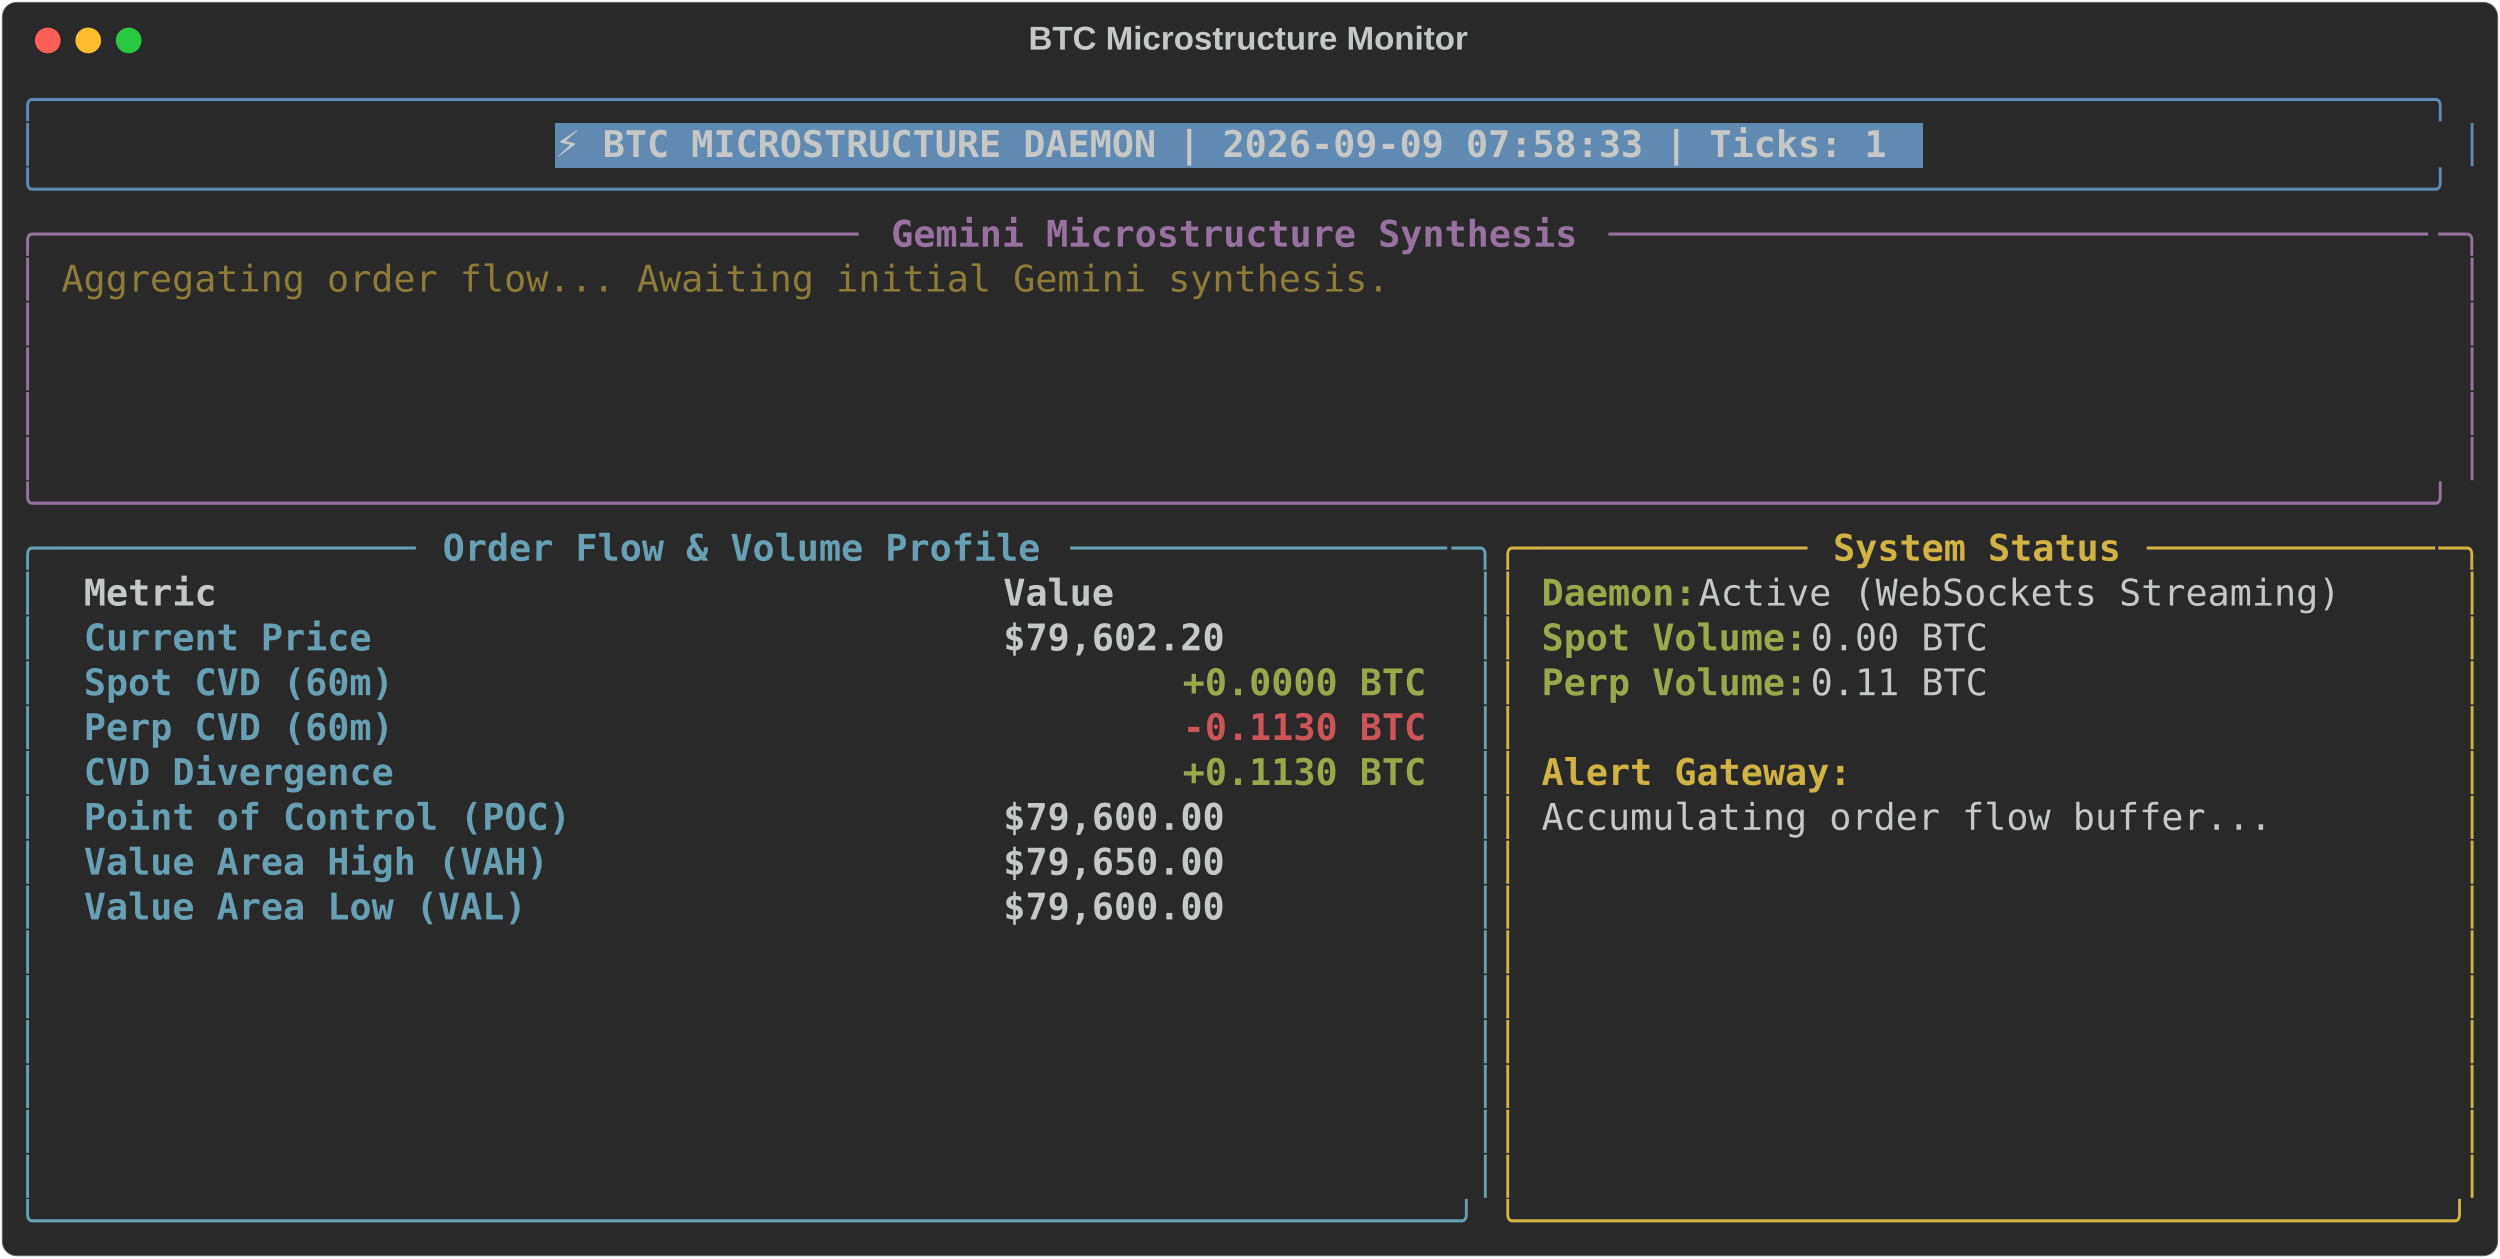
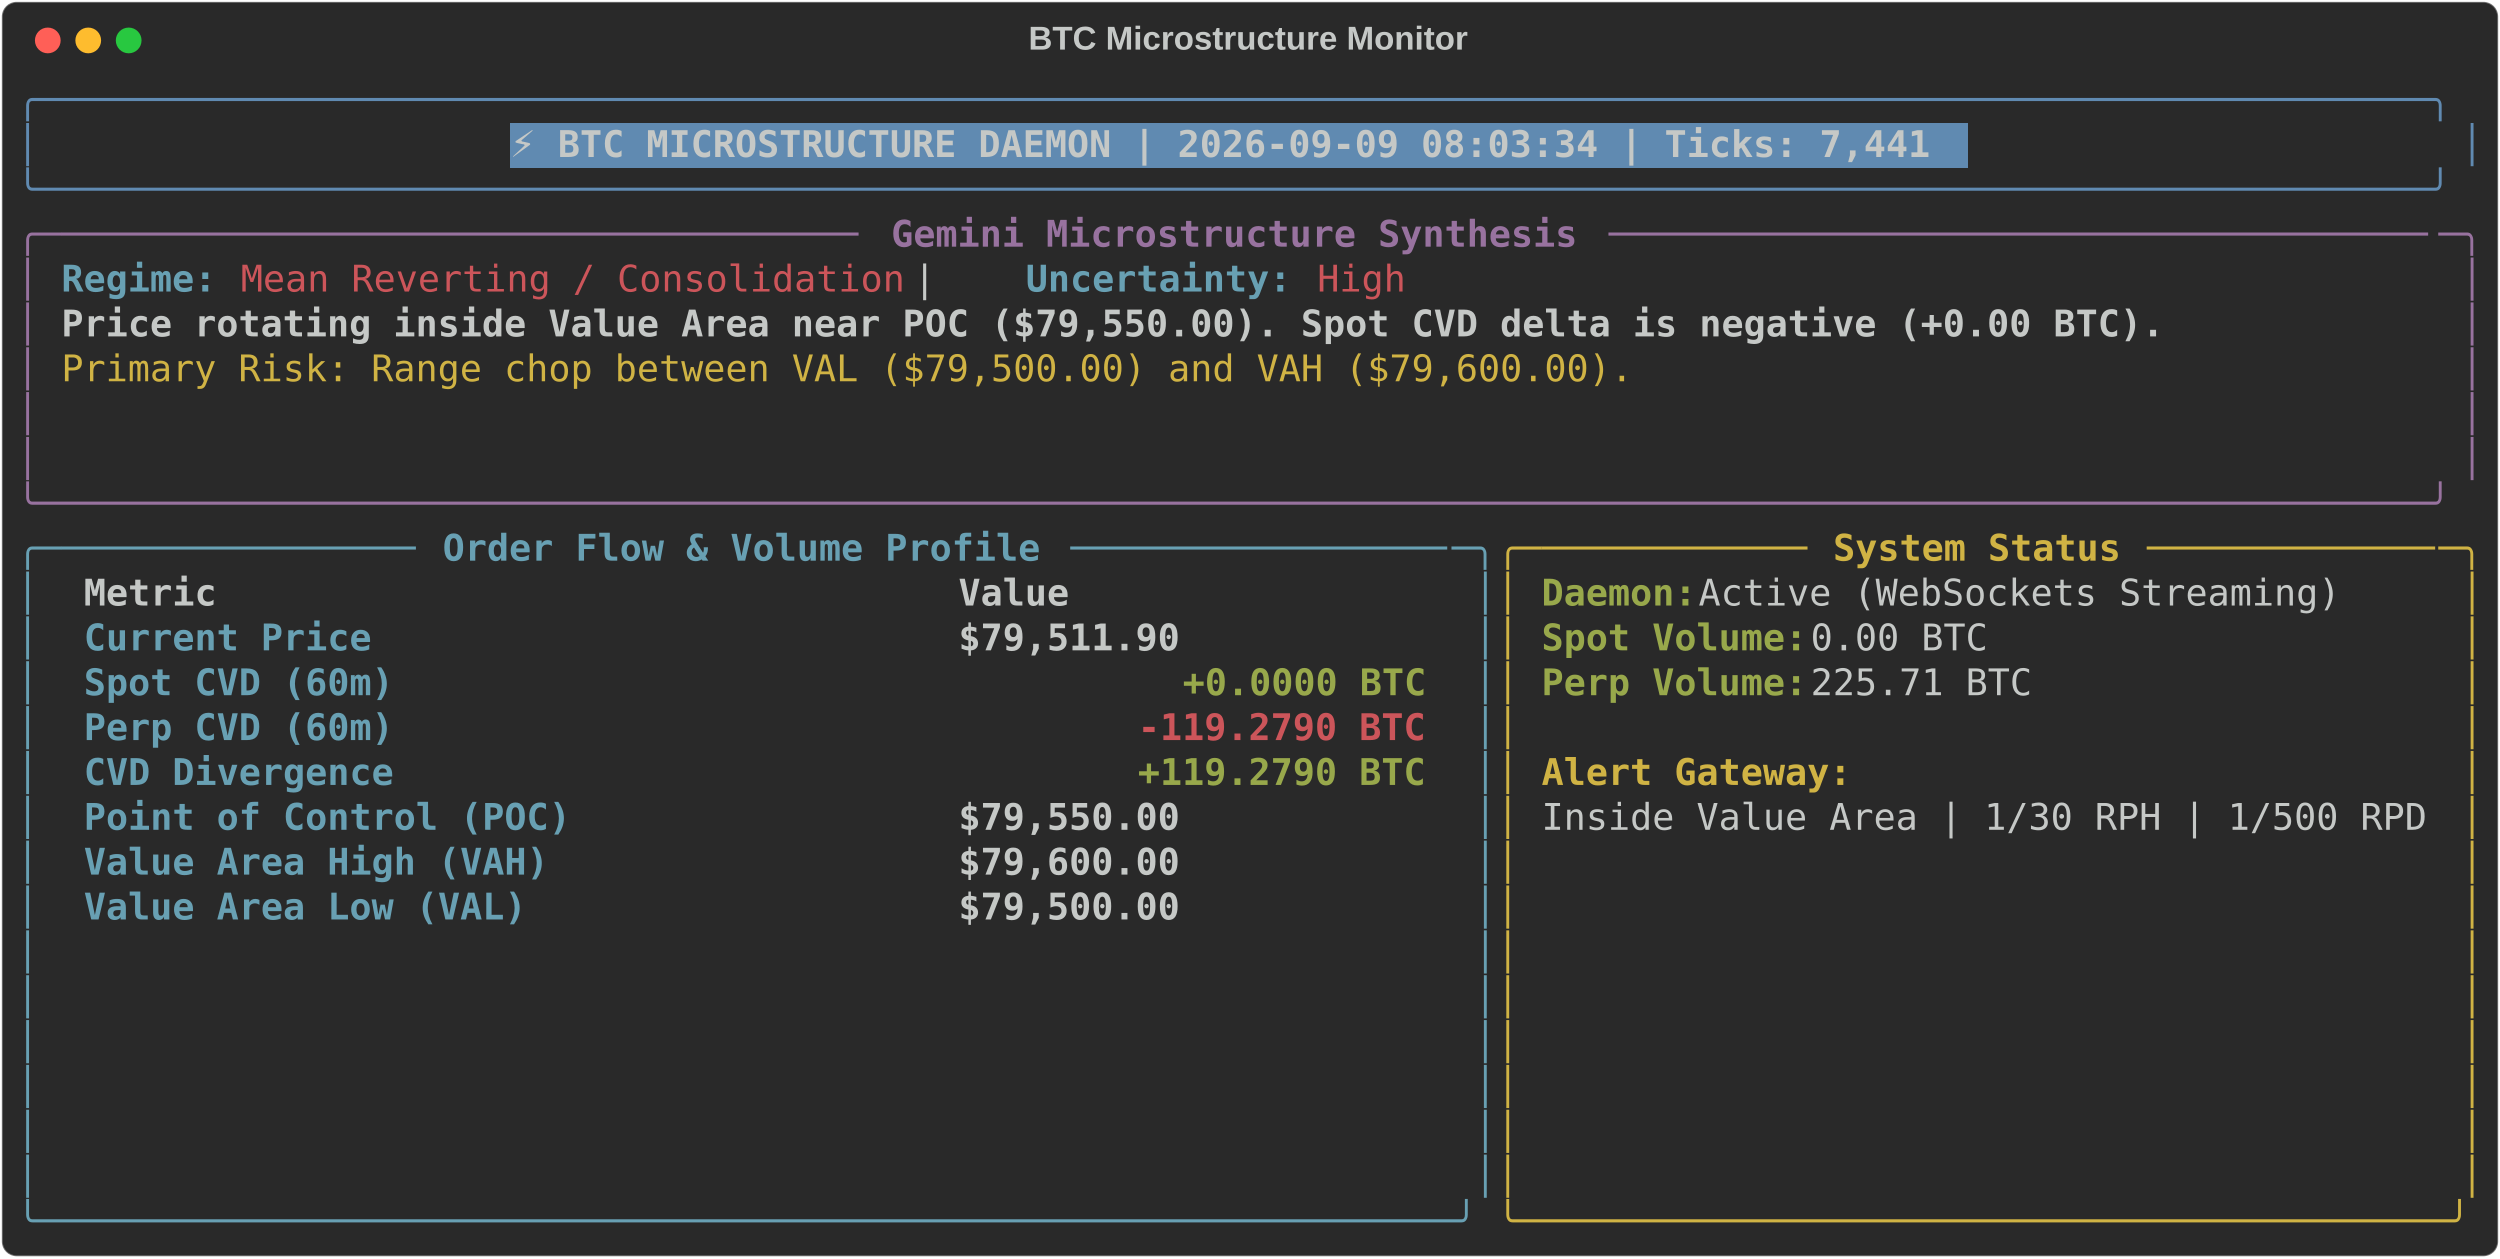
<svg xmlns="http://www.w3.org/2000/svg" class="rich-terminal" viewBox="0 0 1360 684.4">
  <style>

    @font-face {
        font-family: "Fira Code";
        src: local("FiraCode-Regular"),
                url("https://cdnjs.cloudflare.com/ajax/libs/firacode/6.2.0/woff2/FiraCode-Regular.woff2") format("woff2"),
                url("https://cdnjs.cloudflare.com/ajax/libs/firacode/6.2.0/woff/FiraCode-Regular.woff") format("woff");
        font-style: normal;
        font-weight: 400;
    }
    @font-face {
        font-family: "Fira Code";
        src: local("FiraCode-Bold"),
                url("https://cdnjs.cloudflare.com/ajax/libs/firacode/6.2.0/woff2/FiraCode-Bold.woff2") format("woff2"),
                url("https://cdnjs.cloudflare.com/ajax/libs/firacode/6.2.0/woff/FiraCode-Bold.woff") format("woff");
        font-style: bold;
        font-weight: 700;
    }

-     .terminal-202549301-matrix {
+     .terminal-2782152439-matrix {
        font-family: Fira Code, monospace;
        font-size: 20px;
        line-height: 24.4px;
        font-variant-east-asian: full-width;
    }

-     .terminal-202549301-title {
+     .terminal-2782152439-title {
        font-size: 18px;
        font-weight: bold;
        font-family: arial;
    }

-     .terminal-202549301-r1 { fill: #608ab1 }
- .terminal-202549301-r2 { fill: #c5c8c6 }
- .terminal-202549301-r3 { fill: #c5c8c6;font-weight: bold }
- .terminal-202549301-r4 { fill: #98729f }
- .terminal-202549301-r5 { fill: #98729f;font-weight: bold }
- .terminal-202549301-r6 { fill: #8d7b39 }
- .terminal-202549301-r7 { fill: #68a0b3 }
- .terminal-202549301-r8 { fill: #68a0b3;font-weight: bold }
- .terminal-202549301-r9 { fill: #d0b344 }
- .terminal-202549301-r10 { fill: #d0b344;font-weight: bold }
- .terminal-202549301-r11 { fill: #98a84b;font-weight: bold }
- .terminal-202549301-r12 { fill: #cc555a;font-weight: bold }
+     .terminal-2782152439-r1 { fill: #608ab1 }
+ .terminal-2782152439-r2 { fill: #c5c8c6 }
+ .terminal-2782152439-r3 { fill: #c5c8c6;font-weight: bold }
+ .terminal-2782152439-r4 { fill: #98729f }
+ .terminal-2782152439-r5 { fill: #98729f;font-weight: bold }
+ .terminal-2782152439-r6 { fill: #68a0b3;font-weight: bold }
+ .terminal-2782152439-r7 { fill: #cc555a }
+ .terminal-2782152439-r8 { fill: #d0b344 }
+ .terminal-2782152439-r9 { fill: #68a0b3 }
+ .terminal-2782152439-r10 { fill: #d0b344;font-weight: bold }
+ .terminal-2782152439-r11 { fill: #98a84b;font-weight: bold }
+ .terminal-2782152439-r12 { fill: #cc555a;font-weight: bold }
    </style>
  <defs>
-     <clipPath id="terminal-202549301-clip-terminal">
+     <clipPath id="terminal-2782152439-clip-terminal">
      <rect x="0" y="0" width="1341.0" height="633.4" />
    </clipPath>
-     <clipPath id="terminal-202549301-line-0">
+     <clipPath id="terminal-2782152439-line-0">
      <rect x="0" y="1.5" width="1342" height="24.65" />
    </clipPath>
-     <clipPath id="terminal-202549301-line-1">
+     <clipPath id="terminal-2782152439-line-1">
      <rect x="0" y="25.9" width="1342" height="24.65" />
    </clipPath>
-     <clipPath id="terminal-202549301-line-2">
+     <clipPath id="terminal-2782152439-line-2">
      <rect x="0" y="50.3" width="1342" height="24.65" />
    </clipPath>
-     <clipPath id="terminal-202549301-line-3">
+     <clipPath id="terminal-2782152439-line-3">
      <rect x="0" y="74.7" width="1342" height="24.65" />
    </clipPath>
-     <clipPath id="terminal-202549301-line-4">
+     <clipPath id="terminal-2782152439-line-4">
      <rect x="0" y="99.1" width="1342" height="24.65" />
    </clipPath>
-     <clipPath id="terminal-202549301-line-5">
+     <clipPath id="terminal-2782152439-line-5">
      <rect x="0" y="123.5" width="1342" height="24.65" />
    </clipPath>
-     <clipPath id="terminal-202549301-line-6">
+     <clipPath id="terminal-2782152439-line-6">
      <rect x="0" y="147.9" width="1342" height="24.65" />
    </clipPath>
-     <clipPath id="terminal-202549301-line-7">
+     <clipPath id="terminal-2782152439-line-7">
      <rect x="0" y="172.3" width="1342" height="24.65" />
    </clipPath>
-     <clipPath id="terminal-202549301-line-8">
+     <clipPath id="terminal-2782152439-line-8">
      <rect x="0" y="196.7" width="1342" height="24.65" />
    </clipPath>
-     <clipPath id="terminal-202549301-line-9">
+     <clipPath id="terminal-2782152439-line-9">
      <rect x="0" y="221.1" width="1342" height="24.65" />
    </clipPath>
-     <clipPath id="terminal-202549301-line-10">
+     <clipPath id="terminal-2782152439-line-10">
      <rect x="0" y="245.5" width="1342" height="24.65" />
    </clipPath>
-     <clipPath id="terminal-202549301-line-11">
+     <clipPath id="terminal-2782152439-line-11">
      <rect x="0" y="269.9" width="1342" height="24.65" />
    </clipPath>
-     <clipPath id="terminal-202549301-line-12">
+     <clipPath id="terminal-2782152439-line-12">
      <rect x="0" y="294.3" width="1342" height="24.65" />
    </clipPath>
-     <clipPath id="terminal-202549301-line-13">
+     <clipPath id="terminal-2782152439-line-13">
      <rect x="0" y="318.7" width="1342" height="24.65" />
    </clipPath>
-     <clipPath id="terminal-202549301-line-14">
+     <clipPath id="terminal-2782152439-line-14">
      <rect x="0" y="343.1" width="1342" height="24.65" />
    </clipPath>
-     <clipPath id="terminal-202549301-line-15">
+     <clipPath id="terminal-2782152439-line-15">
      <rect x="0" y="367.5" width="1342" height="24.65" />
    </clipPath>
-     <clipPath id="terminal-202549301-line-16">
+     <clipPath id="terminal-2782152439-line-16">
      <rect x="0" y="391.9" width="1342" height="24.65" />
    </clipPath>
-     <clipPath id="terminal-202549301-line-17">
+     <clipPath id="terminal-2782152439-line-17">
      <rect x="0" y="416.3" width="1342" height="24.65" />
    </clipPath>
-     <clipPath id="terminal-202549301-line-18">
+     <clipPath id="terminal-2782152439-line-18">
      <rect x="0" y="440.7" width="1342" height="24.65" />
    </clipPath>
-     <clipPath id="terminal-202549301-line-19">
+     <clipPath id="terminal-2782152439-line-19">
      <rect x="0" y="465.1" width="1342" height="24.65" />
    </clipPath>
-     <clipPath id="terminal-202549301-line-20">
+     <clipPath id="terminal-2782152439-line-20">
      <rect x="0" y="489.5" width="1342" height="24.65" />
    </clipPath>
-     <clipPath id="terminal-202549301-line-21">
+     <clipPath id="terminal-2782152439-line-21">
      <rect x="0" y="513.9" width="1342" height="24.65" />
    </clipPath>
-     <clipPath id="terminal-202549301-line-22">
+     <clipPath id="terminal-2782152439-line-22">
      <rect x="0" y="538.3" width="1342" height="24.65" />
    </clipPath>
-     <clipPath id="terminal-202549301-line-23">
+     <clipPath id="terminal-2782152439-line-23">
      <rect x="0" y="562.7" width="1342" height="24.65" />
    </clipPath>
-     <clipPath id="terminal-202549301-line-24">
+     <clipPath id="terminal-2782152439-line-24">
      <rect x="0" y="587.1" width="1342" height="24.65" />
    </clipPath>
  </defs>
  <rect fill="#292929" stroke="rgba(255,255,255,0.35)" stroke-width="1" x="1" y="1" width="1358" height="682.4" rx="8" />
-   <text class="terminal-202549301-title" fill="#c5c8c6" text-anchor="middle" x="679" y="27">BTC Microstructure Monitor</text>
+   <text class="terminal-2782152439-title" fill="#c5c8c6" text-anchor="middle" x="679" y="27">BTC Microstructure Monitor</text>
  <g transform="translate(26,22)">
    <circle cx="0" cy="0" r="7" fill="#ff5f57" />
    <circle cx="22" cy="0" r="7" fill="#febc2e" />
    <circle cx="44" cy="0" r="7" fill="#28c840" />
  </g>
-   <g transform="translate(9, 41)" clip-path="url(#terminal-202549301-clip-terminal)">
-     <rect fill="#608ab1" x="292.8" y="25.9" width="744.2" height="24.65" shape-rendering="crispEdges" />
-     <g class="terminal-202549301-matrix">
-       <text class="terminal-202549301-r1" x="0" y="20" textLength="1342" clip-path="url(#terminal-202549301-line-0)">╭────────────────────────────────────────────────────────────────────────────────────────────────────────────╮</text>
-       <text class="terminal-202549301-r2" x="1342" y="20" textLength="12.2" clip-path="url(#terminal-202549301-line-0)">
- </text>
-       <text class="terminal-202549301-r1" x="0" y="44.4" textLength="12.2" clip-path="url(#terminal-202549301-line-1)">│</text>
-       <text class="terminal-202549301-r3" x="292.8" y="44.4" textLength="732" clip-path="url(#terminal-202549301-line-1)">⚡ BTC MICROSTRUCTURE DAEMON | 2026-09-09 07:58:33 | Ticks: 1</text>
-       <text class="terminal-202549301-r1" x="1329.8" y="44.4" textLength="12.2" clip-path="url(#terminal-202549301-line-1)">│</text>
-       <text class="terminal-202549301-r2" x="1342" y="44.4" textLength="12.2" clip-path="url(#terminal-202549301-line-1)">
- </text>
-       <text class="terminal-202549301-r1" x="0" y="68.8" textLength="1342" clip-path="url(#terminal-202549301-line-2)">╰────────────────────────────────────────────────────────────────────────────────────────────────────────────╯</text>
-       <text class="terminal-202549301-r2" x="1342" y="68.8" textLength="12.2" clip-path="url(#terminal-202549301-line-2)">
- </text>
-       <text class="terminal-202549301-r4" x="0" y="93.2" textLength="24.4" clip-path="url(#terminal-202549301-line-3)">╭─</text>
-       <text class="terminal-202549301-r4" x="24.4" y="93.2" textLength="439.2" clip-path="url(#terminal-202549301-line-3)">────────────────────────────────────</text>
-       <text class="terminal-202549301-r5" x="475.8" y="93.2" textLength="378.2" clip-path="url(#terminal-202549301-line-3)">Gemini Microstructure Synthesis</text>
-       <text class="terminal-202549301-r4" x="866.2" y="93.2" textLength="451.4" clip-path="url(#terminal-202549301-line-3)">─────────────────────────────────────</text>
-       <text class="terminal-202549301-r4" x="1317.6" y="93.2" textLength="24.4" clip-path="url(#terminal-202549301-line-3)">─╮</text>
-       <text class="terminal-202549301-r2" x="1342" y="93.2" textLength="12.2" clip-path="url(#terminal-202549301-line-3)">
- </text>
-       <text class="terminal-202549301-r4" x="0" y="117.6" textLength="12.2" clip-path="url(#terminal-202549301-line-4)">│</text>
-       <text class="terminal-202549301-r6" x="24.4" y="117.6" textLength="732" clip-path="url(#terminal-202549301-line-4)">Aggregating order flow... Awaiting initial Gemini synthesis.</text>
-       <text class="terminal-202549301-r4" x="1329.8" y="117.6" textLength="12.2" clip-path="url(#terminal-202549301-line-4)">│</text>
-       <text class="terminal-202549301-r2" x="1342" y="117.6" textLength="12.2" clip-path="url(#terminal-202549301-line-4)">
- </text>
-       <text class="terminal-202549301-r4" x="0" y="142" textLength="12.2" clip-path="url(#terminal-202549301-line-5)">│</text>
-       <text class="terminal-202549301-r4" x="1329.8" y="142" textLength="12.2" clip-path="url(#terminal-202549301-line-5)">│</text>
-       <text class="terminal-202549301-r2" x="1342" y="142" textLength="12.2" clip-path="url(#terminal-202549301-line-5)">
- </text>
-       <text class="terminal-202549301-r4" x="0" y="166.4" textLength="12.2" clip-path="url(#terminal-202549301-line-6)">│</text>
-       <text class="terminal-202549301-r4" x="1329.8" y="166.4" textLength="12.2" clip-path="url(#terminal-202549301-line-6)">│</text>
-       <text class="terminal-202549301-r2" x="1342" y="166.4" textLength="12.2" clip-path="url(#terminal-202549301-line-6)">
- </text>
-       <text class="terminal-202549301-r4" x="0" y="190.8" textLength="12.2" clip-path="url(#terminal-202549301-line-7)">│</text>
-       <text class="terminal-202549301-r4" x="1329.8" y="190.8" textLength="12.2" clip-path="url(#terminal-202549301-line-7)">│</text>
-       <text class="terminal-202549301-r2" x="1342" y="190.8" textLength="12.2" clip-path="url(#terminal-202549301-line-7)">
- </text>
-       <text class="terminal-202549301-r4" x="0" y="215.2" textLength="12.2" clip-path="url(#terminal-202549301-line-8)">│</text>
-       <text class="terminal-202549301-r4" x="1329.8" y="215.2" textLength="12.2" clip-path="url(#terminal-202549301-line-8)">│</text>
-       <text class="terminal-202549301-r2" x="1342" y="215.2" textLength="12.2" clip-path="url(#terminal-202549301-line-8)">
- </text>
-       <text class="terminal-202549301-r4" x="0" y="239.6" textLength="1342" clip-path="url(#terminal-202549301-line-9)">╰────────────────────────────────────────────────────────────────────────────────────────────────────────────╯</text>
-       <text class="terminal-202549301-r2" x="1342" y="239.6" textLength="12.2" clip-path="url(#terminal-202549301-line-9)">
- </text>
-       <text class="terminal-202549301-r7" x="0" y="264" textLength="24.4" clip-path="url(#terminal-202549301-line-10)">╭─</text>
-       <text class="terminal-202549301-r7" x="24.4" y="264" textLength="195.2" clip-path="url(#terminal-202549301-line-10)">────────────────</text>
-       <text class="terminal-202549301-r8" x="231.8" y="264" textLength="329.4" clip-path="url(#terminal-202549301-line-10)">Order Flow &amp; Volume Profile</text>
-       <text class="terminal-202549301-r7" x="573.4" y="264" textLength="207.4" clip-path="url(#terminal-202549301-line-10)">─────────────────</text>
-       <text class="terminal-202549301-r7" x="780.8" y="264" textLength="24.4" clip-path="url(#terminal-202549301-line-10)">─╮</text>
-       <text class="terminal-202549301-r9" x="805.2" y="264" textLength="24.4" clip-path="url(#terminal-202549301-line-10)">╭─</text>
-       <text class="terminal-202549301-r9" x="829.6" y="264" textLength="146.4" clip-path="url(#terminal-202549301-line-10)">────────────</text>
-       <text class="terminal-202549301-r10" x="988.2" y="264" textLength="158.6" clip-path="url(#terminal-202549301-line-10)">System Status</text>
-       <text class="terminal-202549301-r9" x="1159" y="264" textLength="158.6" clip-path="url(#terminal-202549301-line-10)">─────────────</text>
-       <text class="terminal-202549301-r9" x="1317.6" y="264" textLength="24.4" clip-path="url(#terminal-202549301-line-10)">─╮</text>
-       <text class="terminal-202549301-r2" x="1342" y="264" textLength="12.2" clip-path="url(#terminal-202549301-line-10)">
- </text>
-       <text class="terminal-202549301-r7" x="0" y="288.4" textLength="12.2" clip-path="url(#terminal-202549301-line-11)">│</text>
-       <text class="terminal-202549301-r3" x="36.6" y="288.4" textLength="475.8" clip-path="url(#terminal-202549301-line-11)">Metric                                 </text>
-       <text class="terminal-202549301-r3" x="536.8" y="288.4" textLength="231.8" clip-path="url(#terminal-202549301-line-11)">              Value</text>
-       <text class="terminal-202549301-r7" x="793" y="288.4" textLength="12.2" clip-path="url(#terminal-202549301-line-11)">│</text>
-       <text class="terminal-202549301-r9" x="805.2" y="288.4" textLength="12.2" clip-path="url(#terminal-202549301-line-11)">│</text>
-       <text class="terminal-202549301-r11" x="829.6" y="288.4" textLength="85.4" clip-path="url(#terminal-202549301-line-11)">Daemon:</text>
-       <text class="terminal-202549301-r2" x="915" y="288.4" textLength="366" clip-path="url(#terminal-202549301-line-11)"> Active (WebSockets Streaming)</text>
-       <text class="terminal-202549301-r9" x="1329.8" y="288.4" textLength="12.2" clip-path="url(#terminal-202549301-line-11)">│</text>
-       <text class="terminal-202549301-r2" x="1342" y="288.4" textLength="12.2" clip-path="url(#terminal-202549301-line-11)">
- </text>
-       <text class="terminal-202549301-r7" x="0" y="312.8" textLength="12.2" clip-path="url(#terminal-202549301-line-12)">│</text>
-       <text class="terminal-202549301-r8" x="36.6" y="312.8" textLength="475.8" clip-path="url(#terminal-202549301-line-12)">Current Price                          </text>
-       <text class="terminal-202549301-r3" x="536.8" y="312.8" textLength="231.8" clip-path="url(#terminal-202549301-line-12)">         $79,602.20</text>
-       <text class="terminal-202549301-r7" x="793" y="312.8" textLength="12.2" clip-path="url(#terminal-202549301-line-12)">│</text>
-       <text class="terminal-202549301-r9" x="805.2" y="312.8" textLength="12.2" clip-path="url(#terminal-202549301-line-12)">│</text>
-       <text class="terminal-202549301-r11" x="829.6" y="312.8" textLength="146.4" clip-path="url(#terminal-202549301-line-12)">Spot Volume:</text>
-       <text class="terminal-202549301-r2" x="976" y="312.8" textLength="109.8" clip-path="url(#terminal-202549301-line-12)"> 0.00 BTC</text>
-       <text class="terminal-202549301-r9" x="1329.8" y="312.8" textLength="12.2" clip-path="url(#terminal-202549301-line-12)">│</text>
-       <text class="terminal-202549301-r2" x="1342" y="312.8" textLength="12.2" clip-path="url(#terminal-202549301-line-12)">
- </text>
-       <text class="terminal-202549301-r7" x="0" y="337.2" textLength="12.2" clip-path="url(#terminal-202549301-line-13)">│</text>
-       <text class="terminal-202549301-r8" x="36.6" y="337.2" textLength="475.8" clip-path="url(#terminal-202549301-line-13)">Spot CVD (60m)                         </text>
-       <text class="terminal-202549301-r11" x="634.4" y="337.2" textLength="134.2" clip-path="url(#terminal-202549301-line-13)">+0.0000 BTC</text>
-       <text class="terminal-202549301-r7" x="793" y="337.2" textLength="12.2" clip-path="url(#terminal-202549301-line-13)">│</text>
-       <text class="terminal-202549301-r9" x="805.2" y="337.2" textLength="12.2" clip-path="url(#terminal-202549301-line-13)">│</text>
-       <text class="terminal-202549301-r11" x="829.6" y="337.2" textLength="146.4" clip-path="url(#terminal-202549301-line-13)">Perp Volume:</text>
-       <text class="terminal-202549301-r2" x="976" y="337.2" textLength="109.8" clip-path="url(#terminal-202549301-line-13)"> 0.11 BTC</text>
-       <text class="terminal-202549301-r9" x="1329.8" y="337.2" textLength="12.2" clip-path="url(#terminal-202549301-line-13)">│</text>
-       <text class="terminal-202549301-r2" x="1342" y="337.2" textLength="12.2" clip-path="url(#terminal-202549301-line-13)">
- </text>
-       <text class="terminal-202549301-r7" x="0" y="361.6" textLength="12.2" clip-path="url(#terminal-202549301-line-14)">│</text>
-       <text class="terminal-202549301-r8" x="36.6" y="361.6" textLength="475.8" clip-path="url(#terminal-202549301-line-14)">Perp CVD (60m)                         </text>
-       <text class="terminal-202549301-r12" x="634.4" y="361.6" textLength="134.2" clip-path="url(#terminal-202549301-line-14)">-0.1130 BTC</text>
-       <text class="terminal-202549301-r7" x="793" y="361.6" textLength="12.2" clip-path="url(#terminal-202549301-line-14)">│</text>
-       <text class="terminal-202549301-r9" x="805.2" y="361.6" textLength="12.2" clip-path="url(#terminal-202549301-line-14)">│</text>
-       <text class="terminal-202549301-r9" x="1329.8" y="361.6" textLength="12.2" clip-path="url(#terminal-202549301-line-14)">│</text>
-       <text class="terminal-202549301-r2" x="1342" y="361.6" textLength="12.2" clip-path="url(#terminal-202549301-line-14)">
- </text>
-       <text class="terminal-202549301-r7" x="0" y="386" textLength="12.2" clip-path="url(#terminal-202549301-line-15)">│</text>
-       <text class="terminal-202549301-r8" x="36.6" y="386" textLength="475.8" clip-path="url(#terminal-202549301-line-15)">CVD Divergence                         </text>
-       <text class="terminal-202549301-r11" x="634.4" y="386" textLength="134.2" clip-path="url(#terminal-202549301-line-15)">+0.1130 BTC</text>
-       <text class="terminal-202549301-r7" x="793" y="386" textLength="12.2" clip-path="url(#terminal-202549301-line-15)">│</text>
-       <text class="terminal-202549301-r9" x="805.2" y="386" textLength="12.2" clip-path="url(#terminal-202549301-line-15)">│</text>
-       <text class="terminal-202549301-r10" x="829.6" y="386" textLength="170.8" clip-path="url(#terminal-202549301-line-15)">Alert Gateway:</text>
-       <text class="terminal-202549301-r9" x="1329.8" y="386" textLength="12.2" clip-path="url(#terminal-202549301-line-15)">│</text>
-       <text class="terminal-202549301-r2" x="1342" y="386" textLength="12.2" clip-path="url(#terminal-202549301-line-15)">
- </text>
-       <text class="terminal-202549301-r7" x="0" y="410.4" textLength="12.2" clip-path="url(#terminal-202549301-line-16)">│</text>
-       <text class="terminal-202549301-r8" x="36.6" y="410.4" textLength="475.8" clip-path="url(#terminal-202549301-line-16)">Point of Control (POC)                 </text>
-       <text class="terminal-202549301-r3" x="536.8" y="410.4" textLength="231.8" clip-path="url(#terminal-202549301-line-16)">         $79,600.00</text>
-       <text class="terminal-202549301-r7" x="793" y="410.4" textLength="12.2" clip-path="url(#terminal-202549301-line-16)">│</text>
-       <text class="terminal-202549301-r9" x="805.2" y="410.4" textLength="12.2" clip-path="url(#terminal-202549301-line-16)">│</text>
-       <text class="terminal-202549301-r2" x="829.6" y="410.4" textLength="402.6" clip-path="url(#terminal-202549301-line-16)">Accumulating order flow buffer...</text>
-       <text class="terminal-202549301-r9" x="1329.8" y="410.4" textLength="12.2" clip-path="url(#terminal-202549301-line-16)">│</text>
-       <text class="terminal-202549301-r2" x="1342" y="410.4" textLength="12.2" clip-path="url(#terminal-202549301-line-16)">
- </text>
-       <text class="terminal-202549301-r7" x="0" y="434.8" textLength="12.2" clip-path="url(#terminal-202549301-line-17)">│</text>
-       <text class="terminal-202549301-r8" x="36.6" y="434.8" textLength="475.8" clip-path="url(#terminal-202549301-line-17)">Value Area High (VAH)                  </text>
-       <text class="terminal-202549301-r3" x="536.8" y="434.8" textLength="231.8" clip-path="url(#terminal-202549301-line-17)">         $79,650.00</text>
-       <text class="terminal-202549301-r7" x="793" y="434.8" textLength="12.2" clip-path="url(#terminal-202549301-line-17)">│</text>
-       <text class="terminal-202549301-r9" x="805.2" y="434.8" textLength="12.2" clip-path="url(#terminal-202549301-line-17)">│</text>
-       <text class="terminal-202549301-r9" x="1329.8" y="434.8" textLength="12.2" clip-path="url(#terminal-202549301-line-17)">│</text>
-       <text class="terminal-202549301-r2" x="1342" y="434.8" textLength="12.2" clip-path="url(#terminal-202549301-line-17)">
- </text>
-       <text class="terminal-202549301-r7" x="0" y="459.2" textLength="12.2" clip-path="url(#terminal-202549301-line-18)">│</text>
-       <text class="terminal-202549301-r8" x="36.6" y="459.2" textLength="475.8" clip-path="url(#terminal-202549301-line-18)">Value Area Low (VAL)                   </text>
-       <text class="terminal-202549301-r3" x="536.8" y="459.2" textLength="231.8" clip-path="url(#terminal-202549301-line-18)">         $79,600.00</text>
-       <text class="terminal-202549301-r7" x="793" y="459.2" textLength="12.2" clip-path="url(#terminal-202549301-line-18)">│</text>
-       <text class="terminal-202549301-r9" x="805.2" y="459.2" textLength="12.2" clip-path="url(#terminal-202549301-line-18)">│</text>
-       <text class="terminal-202549301-r9" x="1329.8" y="459.2" textLength="12.2" clip-path="url(#terminal-202549301-line-18)">│</text>
-       <text class="terminal-202549301-r2" x="1342" y="459.2" textLength="12.2" clip-path="url(#terminal-202549301-line-18)">
- </text>
-       <text class="terminal-202549301-r7" x="0" y="483.6" textLength="12.2" clip-path="url(#terminal-202549301-line-19)">│</text>
-       <text class="terminal-202549301-r7" x="793" y="483.6" textLength="12.2" clip-path="url(#terminal-202549301-line-19)">│</text>
-       <text class="terminal-202549301-r9" x="805.2" y="483.6" textLength="12.2" clip-path="url(#terminal-202549301-line-19)">│</text>
-       <text class="terminal-202549301-r9" x="1329.8" y="483.6" textLength="12.2" clip-path="url(#terminal-202549301-line-19)">│</text>
-       <text class="terminal-202549301-r2" x="1342" y="483.6" textLength="12.2" clip-path="url(#terminal-202549301-line-19)">
- </text>
-       <text class="terminal-202549301-r7" x="0" y="508" textLength="12.2" clip-path="url(#terminal-202549301-line-20)">│</text>
-       <text class="terminal-202549301-r7" x="793" y="508" textLength="12.2" clip-path="url(#terminal-202549301-line-20)">│</text>
-       <text class="terminal-202549301-r9" x="805.2" y="508" textLength="12.2" clip-path="url(#terminal-202549301-line-20)">│</text>
-       <text class="terminal-202549301-r9" x="1329.8" y="508" textLength="12.2" clip-path="url(#terminal-202549301-line-20)">│</text>
-       <text class="terminal-202549301-r2" x="1342" y="508" textLength="12.2" clip-path="url(#terminal-202549301-line-20)">
- </text>
-       <text class="terminal-202549301-r7" x="0" y="532.4" textLength="12.2" clip-path="url(#terminal-202549301-line-21)">│</text>
-       <text class="terminal-202549301-r7" x="793" y="532.4" textLength="12.2" clip-path="url(#terminal-202549301-line-21)">│</text>
-       <text class="terminal-202549301-r9" x="805.2" y="532.4" textLength="12.2" clip-path="url(#terminal-202549301-line-21)">│</text>
-       <text class="terminal-202549301-r9" x="1329.8" y="532.4" textLength="12.2" clip-path="url(#terminal-202549301-line-21)">│</text>
-       <text class="terminal-202549301-r2" x="1342" y="532.4" textLength="12.2" clip-path="url(#terminal-202549301-line-21)">
- </text>
-       <text class="terminal-202549301-r7" x="0" y="556.8" textLength="12.2" clip-path="url(#terminal-202549301-line-22)">│</text>
-       <text class="terminal-202549301-r7" x="793" y="556.8" textLength="12.2" clip-path="url(#terminal-202549301-line-22)">│</text>
-       <text class="terminal-202549301-r9" x="805.2" y="556.8" textLength="12.2" clip-path="url(#terminal-202549301-line-22)">│</text>
-       <text class="terminal-202549301-r9" x="1329.8" y="556.8" textLength="12.2" clip-path="url(#terminal-202549301-line-22)">│</text>
-       <text class="terminal-202549301-r2" x="1342" y="556.8" textLength="12.2" clip-path="url(#terminal-202549301-line-22)">
- </text>
-       <text class="terminal-202549301-r7" x="0" y="581.2" textLength="12.2" clip-path="url(#terminal-202549301-line-23)">│</text>
-       <text class="terminal-202549301-r7" x="793" y="581.2" textLength="12.2" clip-path="url(#terminal-202549301-line-23)">│</text>
-       <text class="terminal-202549301-r9" x="805.2" y="581.2" textLength="12.2" clip-path="url(#terminal-202549301-line-23)">│</text>
-       <text class="terminal-202549301-r9" x="1329.8" y="581.2" textLength="12.2" clip-path="url(#terminal-202549301-line-23)">│</text>
-       <text class="terminal-202549301-r2" x="1342" y="581.2" textLength="12.2" clip-path="url(#terminal-202549301-line-23)">
- </text>
-       <text class="terminal-202549301-r7" x="0" y="605.6" textLength="12.2" clip-path="url(#terminal-202549301-line-24)">│</text>
-       <text class="terminal-202549301-r7" x="793" y="605.6" textLength="12.2" clip-path="url(#terminal-202549301-line-24)">│</text>
-       <text class="terminal-202549301-r9" x="805.2" y="605.6" textLength="12.2" clip-path="url(#terminal-202549301-line-24)">│</text>
-       <text class="terminal-202549301-r9" x="1329.8" y="605.6" textLength="12.2" clip-path="url(#terminal-202549301-line-24)">│</text>
-       <text class="terminal-202549301-r2" x="1342" y="605.6" textLength="12.2" clip-path="url(#terminal-202549301-line-24)">
- </text>
-       <text class="terminal-202549301-r7" x="0" y="630" textLength="805.2" clip-path="url(#terminal-202549301-line-25)">╰────────────────────────────────────────────────────────────────╯</text>
-       <text class="terminal-202549301-r9" x="805.2" y="630" textLength="536.8" clip-path="url(#terminal-202549301-line-25)">╰──────────────────────────────────────────╯</text>
-       <text class="terminal-202549301-r2" x="1342" y="630" textLength="12.2" clip-path="url(#terminal-202549301-line-25)">
+   <g transform="translate(9, 41)" clip-path="url(#terminal-2782152439-clip-terminal)">
+     <rect fill="#608ab1" x="268.4" y="25.9" width="793" height="24.65" shape-rendering="crispEdges" />
+     <g class="terminal-2782152439-matrix">
+       <text class="terminal-2782152439-r1" x="0" y="20" textLength="1342" clip-path="url(#terminal-2782152439-line-0)">╭────────────────────────────────────────────────────────────────────────────────────────────────────────────╮</text>
+       <text class="terminal-2782152439-r2" x="1342" y="20" textLength="12.2" clip-path="url(#terminal-2782152439-line-0)">
+ </text>
+       <text class="terminal-2782152439-r1" x="0" y="44.4" textLength="12.2" clip-path="url(#terminal-2782152439-line-1)">│</text>
+       <text class="terminal-2782152439-r3" x="268.4" y="44.4" textLength="780.8" clip-path="url(#terminal-2782152439-line-1)">⚡ BTC MICROSTRUCTURE DAEMON | 2026-09-09 08:03:34 | Ticks: 7,441</text>
+       <text class="terminal-2782152439-r1" x="1329.8" y="44.4" textLength="12.2" clip-path="url(#terminal-2782152439-line-1)">│</text>
+       <text class="terminal-2782152439-r2" x="1342" y="44.4" textLength="12.2" clip-path="url(#terminal-2782152439-line-1)">
+ </text>
+       <text class="terminal-2782152439-r1" x="0" y="68.8" textLength="1342" clip-path="url(#terminal-2782152439-line-2)">╰────────────────────────────────────────────────────────────────────────────────────────────────────────────╯</text>
+       <text class="terminal-2782152439-r2" x="1342" y="68.8" textLength="12.2" clip-path="url(#terminal-2782152439-line-2)">
+ </text>
+       <text class="terminal-2782152439-r4" x="0" y="93.2" textLength="24.4" clip-path="url(#terminal-2782152439-line-3)">╭─</text>
+       <text class="terminal-2782152439-r4" x="24.4" y="93.2" textLength="439.2" clip-path="url(#terminal-2782152439-line-3)">────────────────────────────────────</text>
+       <text class="terminal-2782152439-r5" x="475.8" y="93.2" textLength="378.2" clip-path="url(#terminal-2782152439-line-3)">Gemini Microstructure Synthesis</text>
+       <text class="terminal-2782152439-r4" x="866.2" y="93.2" textLength="451.4" clip-path="url(#terminal-2782152439-line-3)">─────────────────────────────────────</text>
+       <text class="terminal-2782152439-r4" x="1317.6" y="93.2" textLength="24.4" clip-path="url(#terminal-2782152439-line-3)">─╮</text>
+       <text class="terminal-2782152439-r2" x="1342" y="93.2" textLength="12.2" clip-path="url(#terminal-2782152439-line-3)">
+ </text>
+       <text class="terminal-2782152439-r4" x="0" y="117.6" textLength="12.2" clip-path="url(#terminal-2782152439-line-4)">│</text>
+       <text class="terminal-2782152439-r6" x="24.4" y="117.6" textLength="85.4" clip-path="url(#terminal-2782152439-line-4)">Regime:</text>
+       <text class="terminal-2782152439-r7" x="122" y="117.6" textLength="366" clip-path="url(#terminal-2782152439-line-4)">Mean Reverting / Consolidation</text>
+       <text class="terminal-2782152439-r2" x="488" y="117.6" textLength="61" clip-path="url(#terminal-2782152439-line-4)">  |  </text>
+       <text class="terminal-2782152439-r6" x="549" y="117.6" textLength="146.4" clip-path="url(#terminal-2782152439-line-4)">Uncertainty:</text>
+       <text class="terminal-2782152439-r7" x="707.6" y="117.6" textLength="48.8" clip-path="url(#terminal-2782152439-line-4)">High</text>
+       <text class="terminal-2782152439-r4" x="1329.8" y="117.6" textLength="12.2" clip-path="url(#terminal-2782152439-line-4)">│</text>
+       <text class="terminal-2782152439-r2" x="1342" y="117.6" textLength="12.2" clip-path="url(#terminal-2782152439-line-4)">
+ </text>
+       <text class="terminal-2782152439-r4" x="0" y="142" textLength="12.2" clip-path="url(#terminal-2782152439-line-5)">│</text>
+       <text class="terminal-2782152439-r3" x="24.4" y="142" textLength="1159" clip-path="url(#terminal-2782152439-line-5)">Price rotating inside Value Area near POC ($79,550.00). Spot CVD delta is negative (+0.00 BTC).</text>
+       <text class="terminal-2782152439-r4" x="1329.8" y="142" textLength="12.2" clip-path="url(#terminal-2782152439-line-5)">│</text>
+       <text class="terminal-2782152439-r2" x="1342" y="142" textLength="12.2" clip-path="url(#terminal-2782152439-line-5)">
+ </text>
+       <text class="terminal-2782152439-r4" x="0" y="166.4" textLength="12.2" clip-path="url(#terminal-2782152439-line-6)">│</text>
+       <text class="terminal-2782152439-r8" x="24.4" y="166.4" textLength="866.2" clip-path="url(#terminal-2782152439-line-6)">Primary Risk: Range chop between VAL ($79,500.00) and VAH ($79,600.00).</text>
+       <text class="terminal-2782152439-r4" x="1329.8" y="166.4" textLength="12.2" clip-path="url(#terminal-2782152439-line-6)">│</text>
+       <text class="terminal-2782152439-r2" x="1342" y="166.4" textLength="12.2" clip-path="url(#terminal-2782152439-line-6)">
+ </text>
+       <text class="terminal-2782152439-r4" x="0" y="190.8" textLength="12.2" clip-path="url(#terminal-2782152439-line-7)">│</text>
+       <text class="terminal-2782152439-r4" x="1329.8" y="190.8" textLength="12.2" clip-path="url(#terminal-2782152439-line-7)">│</text>
+       <text class="terminal-2782152439-r2" x="1342" y="190.8" textLength="12.2" clip-path="url(#terminal-2782152439-line-7)">
+ </text>
+       <text class="terminal-2782152439-r4" x="0" y="215.2" textLength="12.2" clip-path="url(#terminal-2782152439-line-8)">│</text>
+       <text class="terminal-2782152439-r4" x="1329.8" y="215.2" textLength="12.2" clip-path="url(#terminal-2782152439-line-8)">│</text>
+       <text class="terminal-2782152439-r2" x="1342" y="215.2" textLength="12.2" clip-path="url(#terminal-2782152439-line-8)">
+ </text>
+       <text class="terminal-2782152439-r4" x="0" y="239.6" textLength="1342" clip-path="url(#terminal-2782152439-line-9)">╰────────────────────────────────────────────────────────────────────────────────────────────────────────────╯</text>
+       <text class="terminal-2782152439-r2" x="1342" y="239.6" textLength="12.2" clip-path="url(#terminal-2782152439-line-9)">
+ </text>
+       <text class="terminal-2782152439-r9" x="0" y="264" textLength="24.4" clip-path="url(#terminal-2782152439-line-10)">╭─</text>
+       <text class="terminal-2782152439-r9" x="24.4" y="264" textLength="195.2" clip-path="url(#terminal-2782152439-line-10)">────────────────</text>
+       <text class="terminal-2782152439-r6" x="231.8" y="264" textLength="329.4" clip-path="url(#terminal-2782152439-line-10)">Order Flow &amp; Volume Profile</text>
+       <text class="terminal-2782152439-r9" x="573.4" y="264" textLength="207.4" clip-path="url(#terminal-2782152439-line-10)">─────────────────</text>
+       <text class="terminal-2782152439-r9" x="780.8" y="264" textLength="24.4" clip-path="url(#terminal-2782152439-line-10)">─╮</text>
+       <text class="terminal-2782152439-r8" x="805.2" y="264" textLength="24.4" clip-path="url(#terminal-2782152439-line-10)">╭─</text>
+       <text class="terminal-2782152439-r8" x="829.6" y="264" textLength="146.4" clip-path="url(#terminal-2782152439-line-10)">────────────</text>
+       <text class="terminal-2782152439-r10" x="988.2" y="264" textLength="158.6" clip-path="url(#terminal-2782152439-line-10)">System Status</text>
+       <text class="terminal-2782152439-r8" x="1159" y="264" textLength="158.6" clip-path="url(#terminal-2782152439-line-10)">─────────────</text>
+       <text class="terminal-2782152439-r8" x="1317.6" y="264" textLength="24.4" clip-path="url(#terminal-2782152439-line-10)">─╮</text>
+       <text class="terminal-2782152439-r2" x="1342" y="264" textLength="12.2" clip-path="url(#terminal-2782152439-line-10)">
+ </text>
+       <text class="terminal-2782152439-r9" x="0" y="288.4" textLength="12.2" clip-path="url(#terminal-2782152439-line-11)">│</text>
+       <text class="terminal-2782152439-r3" x="36.6" y="288.4" textLength="451.4" clip-path="url(#terminal-2782152439-line-11)">Metric                               </text>
+       <text class="terminal-2782152439-r3" x="512.4" y="288.4" textLength="256.2" clip-path="url(#terminal-2782152439-line-11)">                Value</text>
+       <text class="terminal-2782152439-r9" x="793" y="288.4" textLength="12.2" clip-path="url(#terminal-2782152439-line-11)">│</text>
+       <text class="terminal-2782152439-r8" x="805.2" y="288.4" textLength="12.2" clip-path="url(#terminal-2782152439-line-11)">│</text>
+       <text class="terminal-2782152439-r11" x="829.6" y="288.4" textLength="85.4" clip-path="url(#terminal-2782152439-line-11)">Daemon:</text>
+       <text class="terminal-2782152439-r2" x="915" y="288.4" textLength="366" clip-path="url(#terminal-2782152439-line-11)"> Active (WebSockets Streaming)</text>
+       <text class="terminal-2782152439-r8" x="1329.8" y="288.4" textLength="12.2" clip-path="url(#terminal-2782152439-line-11)">│</text>
+       <text class="terminal-2782152439-r2" x="1342" y="288.4" textLength="12.2" clip-path="url(#terminal-2782152439-line-11)">
+ </text>
+       <text class="terminal-2782152439-r9" x="0" y="312.8" textLength="12.2" clip-path="url(#terminal-2782152439-line-12)">│</text>
+       <text class="terminal-2782152439-r6" x="36.6" y="312.8" textLength="451.4" clip-path="url(#terminal-2782152439-line-12)">Current Price                        </text>
+       <text class="terminal-2782152439-r3" x="512.4" y="312.8" textLength="256.2" clip-path="url(#terminal-2782152439-line-12)">           $79,511.90</text>
+       <text class="terminal-2782152439-r9" x="793" y="312.8" textLength="12.2" clip-path="url(#terminal-2782152439-line-12)">│</text>
+       <text class="terminal-2782152439-r8" x="805.2" y="312.8" textLength="12.2" clip-path="url(#terminal-2782152439-line-12)">│</text>
+       <text class="terminal-2782152439-r11" x="829.6" y="312.8" textLength="146.4" clip-path="url(#terminal-2782152439-line-12)">Spot Volume:</text>
+       <text class="terminal-2782152439-r2" x="976" y="312.8" textLength="109.8" clip-path="url(#terminal-2782152439-line-12)"> 0.00 BTC</text>
+       <text class="terminal-2782152439-r8" x="1329.8" y="312.8" textLength="12.2" clip-path="url(#terminal-2782152439-line-12)">│</text>
+       <text class="terminal-2782152439-r2" x="1342" y="312.8" textLength="12.2" clip-path="url(#terminal-2782152439-line-12)">
+ </text>
+       <text class="terminal-2782152439-r9" x="0" y="337.2" textLength="12.2" clip-path="url(#terminal-2782152439-line-13)">│</text>
+       <text class="terminal-2782152439-r6" x="36.6" y="337.2" textLength="451.4" clip-path="url(#terminal-2782152439-line-13)">Spot CVD (60m)                       </text>
+       <text class="terminal-2782152439-r11" x="634.4" y="337.2" textLength="134.2" clip-path="url(#terminal-2782152439-line-13)">+0.0000 BTC</text>
+       <text class="terminal-2782152439-r9" x="793" y="337.2" textLength="12.2" clip-path="url(#terminal-2782152439-line-13)">│</text>
+       <text class="terminal-2782152439-r8" x="805.2" y="337.2" textLength="12.2" clip-path="url(#terminal-2782152439-line-13)">│</text>
+       <text class="terminal-2782152439-r11" x="829.6" y="337.2" textLength="146.4" clip-path="url(#terminal-2782152439-line-13)">Perp Volume:</text>
+       <text class="terminal-2782152439-r2" x="976" y="337.2" textLength="134.2" clip-path="url(#terminal-2782152439-line-13)"> 225.71 BTC</text>
+       <text class="terminal-2782152439-r8" x="1329.8" y="337.2" textLength="12.2" clip-path="url(#terminal-2782152439-line-13)">│</text>
+       <text class="terminal-2782152439-r2" x="1342" y="337.2" textLength="12.2" clip-path="url(#terminal-2782152439-line-13)">
+ </text>
+       <text class="terminal-2782152439-r9" x="0" y="361.6" textLength="12.2" clip-path="url(#terminal-2782152439-line-14)">│</text>
+       <text class="terminal-2782152439-r6" x="36.6" y="361.6" textLength="451.4" clip-path="url(#terminal-2782152439-line-14)">Perp CVD (60m)                       </text>
+       <text class="terminal-2782152439-r12" x="610" y="361.6" textLength="158.6" clip-path="url(#terminal-2782152439-line-14)">-119.2790 BTC</text>
+       <text class="terminal-2782152439-r9" x="793" y="361.6" textLength="12.2" clip-path="url(#terminal-2782152439-line-14)">│</text>
+       <text class="terminal-2782152439-r8" x="805.2" y="361.6" textLength="12.2" clip-path="url(#terminal-2782152439-line-14)">│</text>
+       <text class="terminal-2782152439-r8" x="1329.8" y="361.6" textLength="12.2" clip-path="url(#terminal-2782152439-line-14)">│</text>
+       <text class="terminal-2782152439-r2" x="1342" y="361.6" textLength="12.2" clip-path="url(#terminal-2782152439-line-14)">
+ </text>
+       <text class="terminal-2782152439-r9" x="0" y="386" textLength="12.2" clip-path="url(#terminal-2782152439-line-15)">│</text>
+       <text class="terminal-2782152439-r6" x="36.6" y="386" textLength="451.4" clip-path="url(#terminal-2782152439-line-15)">CVD Divergence                       </text>
+       <text class="terminal-2782152439-r11" x="610" y="386" textLength="158.6" clip-path="url(#terminal-2782152439-line-15)">+119.2790 BTC</text>
+       <text class="terminal-2782152439-r9" x="793" y="386" textLength="12.2" clip-path="url(#terminal-2782152439-line-15)">│</text>
+       <text class="terminal-2782152439-r8" x="805.2" y="386" textLength="12.2" clip-path="url(#terminal-2782152439-line-15)">│</text>
+       <text class="terminal-2782152439-r10" x="829.6" y="386" textLength="170.8" clip-path="url(#terminal-2782152439-line-15)">Alert Gateway:</text>
+       <text class="terminal-2782152439-r8" x="1329.8" y="386" textLength="12.2" clip-path="url(#terminal-2782152439-line-15)">│</text>
+       <text class="terminal-2782152439-r2" x="1342" y="386" textLength="12.2" clip-path="url(#terminal-2782152439-line-15)">
+ </text>
+       <text class="terminal-2782152439-r9" x="0" y="410.4" textLength="12.2" clip-path="url(#terminal-2782152439-line-16)">│</text>
+       <text class="terminal-2782152439-r6" x="36.6" y="410.4" textLength="451.4" clip-path="url(#terminal-2782152439-line-16)">Point of Control (POC)               </text>
+       <text class="terminal-2782152439-r3" x="512.4" y="410.4" textLength="256.2" clip-path="url(#terminal-2782152439-line-16)">           $79,550.00</text>
+       <text class="terminal-2782152439-r9" x="793" y="410.4" textLength="12.2" clip-path="url(#terminal-2782152439-line-16)">│</text>
+       <text class="terminal-2782152439-r8" x="805.2" y="410.4" textLength="12.2" clip-path="url(#terminal-2782152439-line-16)">│</text>
+       <text class="terminal-2782152439-r2" x="829.6" y="410.4" textLength="488" clip-path="url(#terminal-2782152439-line-16)">Inside Value Area | 1/30 RPH | 1/500 RPD</text>
+       <text class="terminal-2782152439-r8" x="1329.8" y="410.4" textLength="12.2" clip-path="url(#terminal-2782152439-line-16)">│</text>
+       <text class="terminal-2782152439-r2" x="1342" y="410.4" textLength="12.2" clip-path="url(#terminal-2782152439-line-16)">
+ </text>
+       <text class="terminal-2782152439-r9" x="0" y="434.8" textLength="12.2" clip-path="url(#terminal-2782152439-line-17)">│</text>
+       <text class="terminal-2782152439-r6" x="36.6" y="434.8" textLength="451.4" clip-path="url(#terminal-2782152439-line-17)">Value Area High (VAH)                </text>
+       <text class="terminal-2782152439-r3" x="512.4" y="434.8" textLength="256.2" clip-path="url(#terminal-2782152439-line-17)">           $79,600.00</text>
+       <text class="terminal-2782152439-r9" x="793" y="434.8" textLength="12.2" clip-path="url(#terminal-2782152439-line-17)">│</text>
+       <text class="terminal-2782152439-r8" x="805.2" y="434.8" textLength="12.2" clip-path="url(#terminal-2782152439-line-17)">│</text>
+       <text class="terminal-2782152439-r8" x="1329.8" y="434.8" textLength="12.2" clip-path="url(#terminal-2782152439-line-17)">│</text>
+       <text class="terminal-2782152439-r2" x="1342" y="434.8" textLength="12.2" clip-path="url(#terminal-2782152439-line-17)">
+ </text>
+       <text class="terminal-2782152439-r9" x="0" y="459.2" textLength="12.2" clip-path="url(#terminal-2782152439-line-18)">│</text>
+       <text class="terminal-2782152439-r6" x="36.6" y="459.2" textLength="451.4" clip-path="url(#terminal-2782152439-line-18)">Value Area Low (VAL)                 </text>
+       <text class="terminal-2782152439-r3" x="512.4" y="459.2" textLength="256.2" clip-path="url(#terminal-2782152439-line-18)">           $79,500.00</text>
+       <text class="terminal-2782152439-r9" x="793" y="459.2" textLength="12.2" clip-path="url(#terminal-2782152439-line-18)">│</text>
+       <text class="terminal-2782152439-r8" x="805.2" y="459.2" textLength="12.2" clip-path="url(#terminal-2782152439-line-18)">│</text>
+       <text class="terminal-2782152439-r8" x="1329.8" y="459.2" textLength="12.2" clip-path="url(#terminal-2782152439-line-18)">│</text>
+       <text class="terminal-2782152439-r2" x="1342" y="459.2" textLength="12.2" clip-path="url(#terminal-2782152439-line-18)">
+ </text>
+       <text class="terminal-2782152439-r9" x="0" y="483.6" textLength="12.2" clip-path="url(#terminal-2782152439-line-19)">│</text>
+       <text class="terminal-2782152439-r9" x="793" y="483.6" textLength="12.2" clip-path="url(#terminal-2782152439-line-19)">│</text>
+       <text class="terminal-2782152439-r8" x="805.2" y="483.6" textLength="12.2" clip-path="url(#terminal-2782152439-line-19)">│</text>
+       <text class="terminal-2782152439-r8" x="1329.8" y="483.6" textLength="12.2" clip-path="url(#terminal-2782152439-line-19)">│</text>
+       <text class="terminal-2782152439-r2" x="1342" y="483.6" textLength="12.2" clip-path="url(#terminal-2782152439-line-19)">
+ </text>
+       <text class="terminal-2782152439-r9" x="0" y="508" textLength="12.2" clip-path="url(#terminal-2782152439-line-20)">│</text>
+       <text class="terminal-2782152439-r9" x="793" y="508" textLength="12.2" clip-path="url(#terminal-2782152439-line-20)">│</text>
+       <text class="terminal-2782152439-r8" x="805.2" y="508" textLength="12.2" clip-path="url(#terminal-2782152439-line-20)">│</text>
+       <text class="terminal-2782152439-r8" x="1329.8" y="508" textLength="12.2" clip-path="url(#terminal-2782152439-line-20)">│</text>
+       <text class="terminal-2782152439-r2" x="1342" y="508" textLength="12.2" clip-path="url(#terminal-2782152439-line-20)">
+ </text>
+       <text class="terminal-2782152439-r9" x="0" y="532.4" textLength="12.2" clip-path="url(#terminal-2782152439-line-21)">│</text>
+       <text class="terminal-2782152439-r9" x="793" y="532.4" textLength="12.2" clip-path="url(#terminal-2782152439-line-21)">│</text>
+       <text class="terminal-2782152439-r8" x="805.2" y="532.4" textLength="12.2" clip-path="url(#terminal-2782152439-line-21)">│</text>
+       <text class="terminal-2782152439-r8" x="1329.8" y="532.4" textLength="12.2" clip-path="url(#terminal-2782152439-line-21)">│</text>
+       <text class="terminal-2782152439-r2" x="1342" y="532.4" textLength="12.2" clip-path="url(#terminal-2782152439-line-21)">
+ </text>
+       <text class="terminal-2782152439-r9" x="0" y="556.8" textLength="12.2" clip-path="url(#terminal-2782152439-line-22)">│</text>
+       <text class="terminal-2782152439-r9" x="793" y="556.8" textLength="12.2" clip-path="url(#terminal-2782152439-line-22)">│</text>
+       <text class="terminal-2782152439-r8" x="805.2" y="556.8" textLength="12.2" clip-path="url(#terminal-2782152439-line-22)">│</text>
+       <text class="terminal-2782152439-r8" x="1329.8" y="556.8" textLength="12.2" clip-path="url(#terminal-2782152439-line-22)">│</text>
+       <text class="terminal-2782152439-r2" x="1342" y="556.8" textLength="12.2" clip-path="url(#terminal-2782152439-line-22)">
+ </text>
+       <text class="terminal-2782152439-r9" x="0" y="581.2" textLength="12.2" clip-path="url(#terminal-2782152439-line-23)">│</text>
+       <text class="terminal-2782152439-r9" x="793" y="581.2" textLength="12.2" clip-path="url(#terminal-2782152439-line-23)">│</text>
+       <text class="terminal-2782152439-r8" x="805.2" y="581.2" textLength="12.2" clip-path="url(#terminal-2782152439-line-23)">│</text>
+       <text class="terminal-2782152439-r8" x="1329.8" y="581.2" textLength="12.2" clip-path="url(#terminal-2782152439-line-23)">│</text>
+       <text class="terminal-2782152439-r2" x="1342" y="581.2" textLength="12.2" clip-path="url(#terminal-2782152439-line-23)">
+ </text>
+       <text class="terminal-2782152439-r9" x="0" y="605.6" textLength="12.2" clip-path="url(#terminal-2782152439-line-24)">│</text>
+       <text class="terminal-2782152439-r9" x="793" y="605.6" textLength="12.2" clip-path="url(#terminal-2782152439-line-24)">│</text>
+       <text class="terminal-2782152439-r8" x="805.2" y="605.6" textLength="12.2" clip-path="url(#terminal-2782152439-line-24)">│</text>
+       <text class="terminal-2782152439-r8" x="1329.8" y="605.6" textLength="12.2" clip-path="url(#terminal-2782152439-line-24)">│</text>
+       <text class="terminal-2782152439-r2" x="1342" y="605.6" textLength="12.2" clip-path="url(#terminal-2782152439-line-24)">
+ </text>
+       <text class="terminal-2782152439-r9" x="0" y="630" textLength="805.2" clip-path="url(#terminal-2782152439-line-25)">╰────────────────────────────────────────────────────────────────╯</text>
+       <text class="terminal-2782152439-r8" x="805.2" y="630" textLength="536.8" clip-path="url(#terminal-2782152439-line-25)">╰──────────────────────────────────────────╯</text>
+       <text class="terminal-2782152439-r2" x="1342" y="630" textLength="12.2" clip-path="url(#terminal-2782152439-line-25)">
</text>
    </g>
  </g>
</svg>
